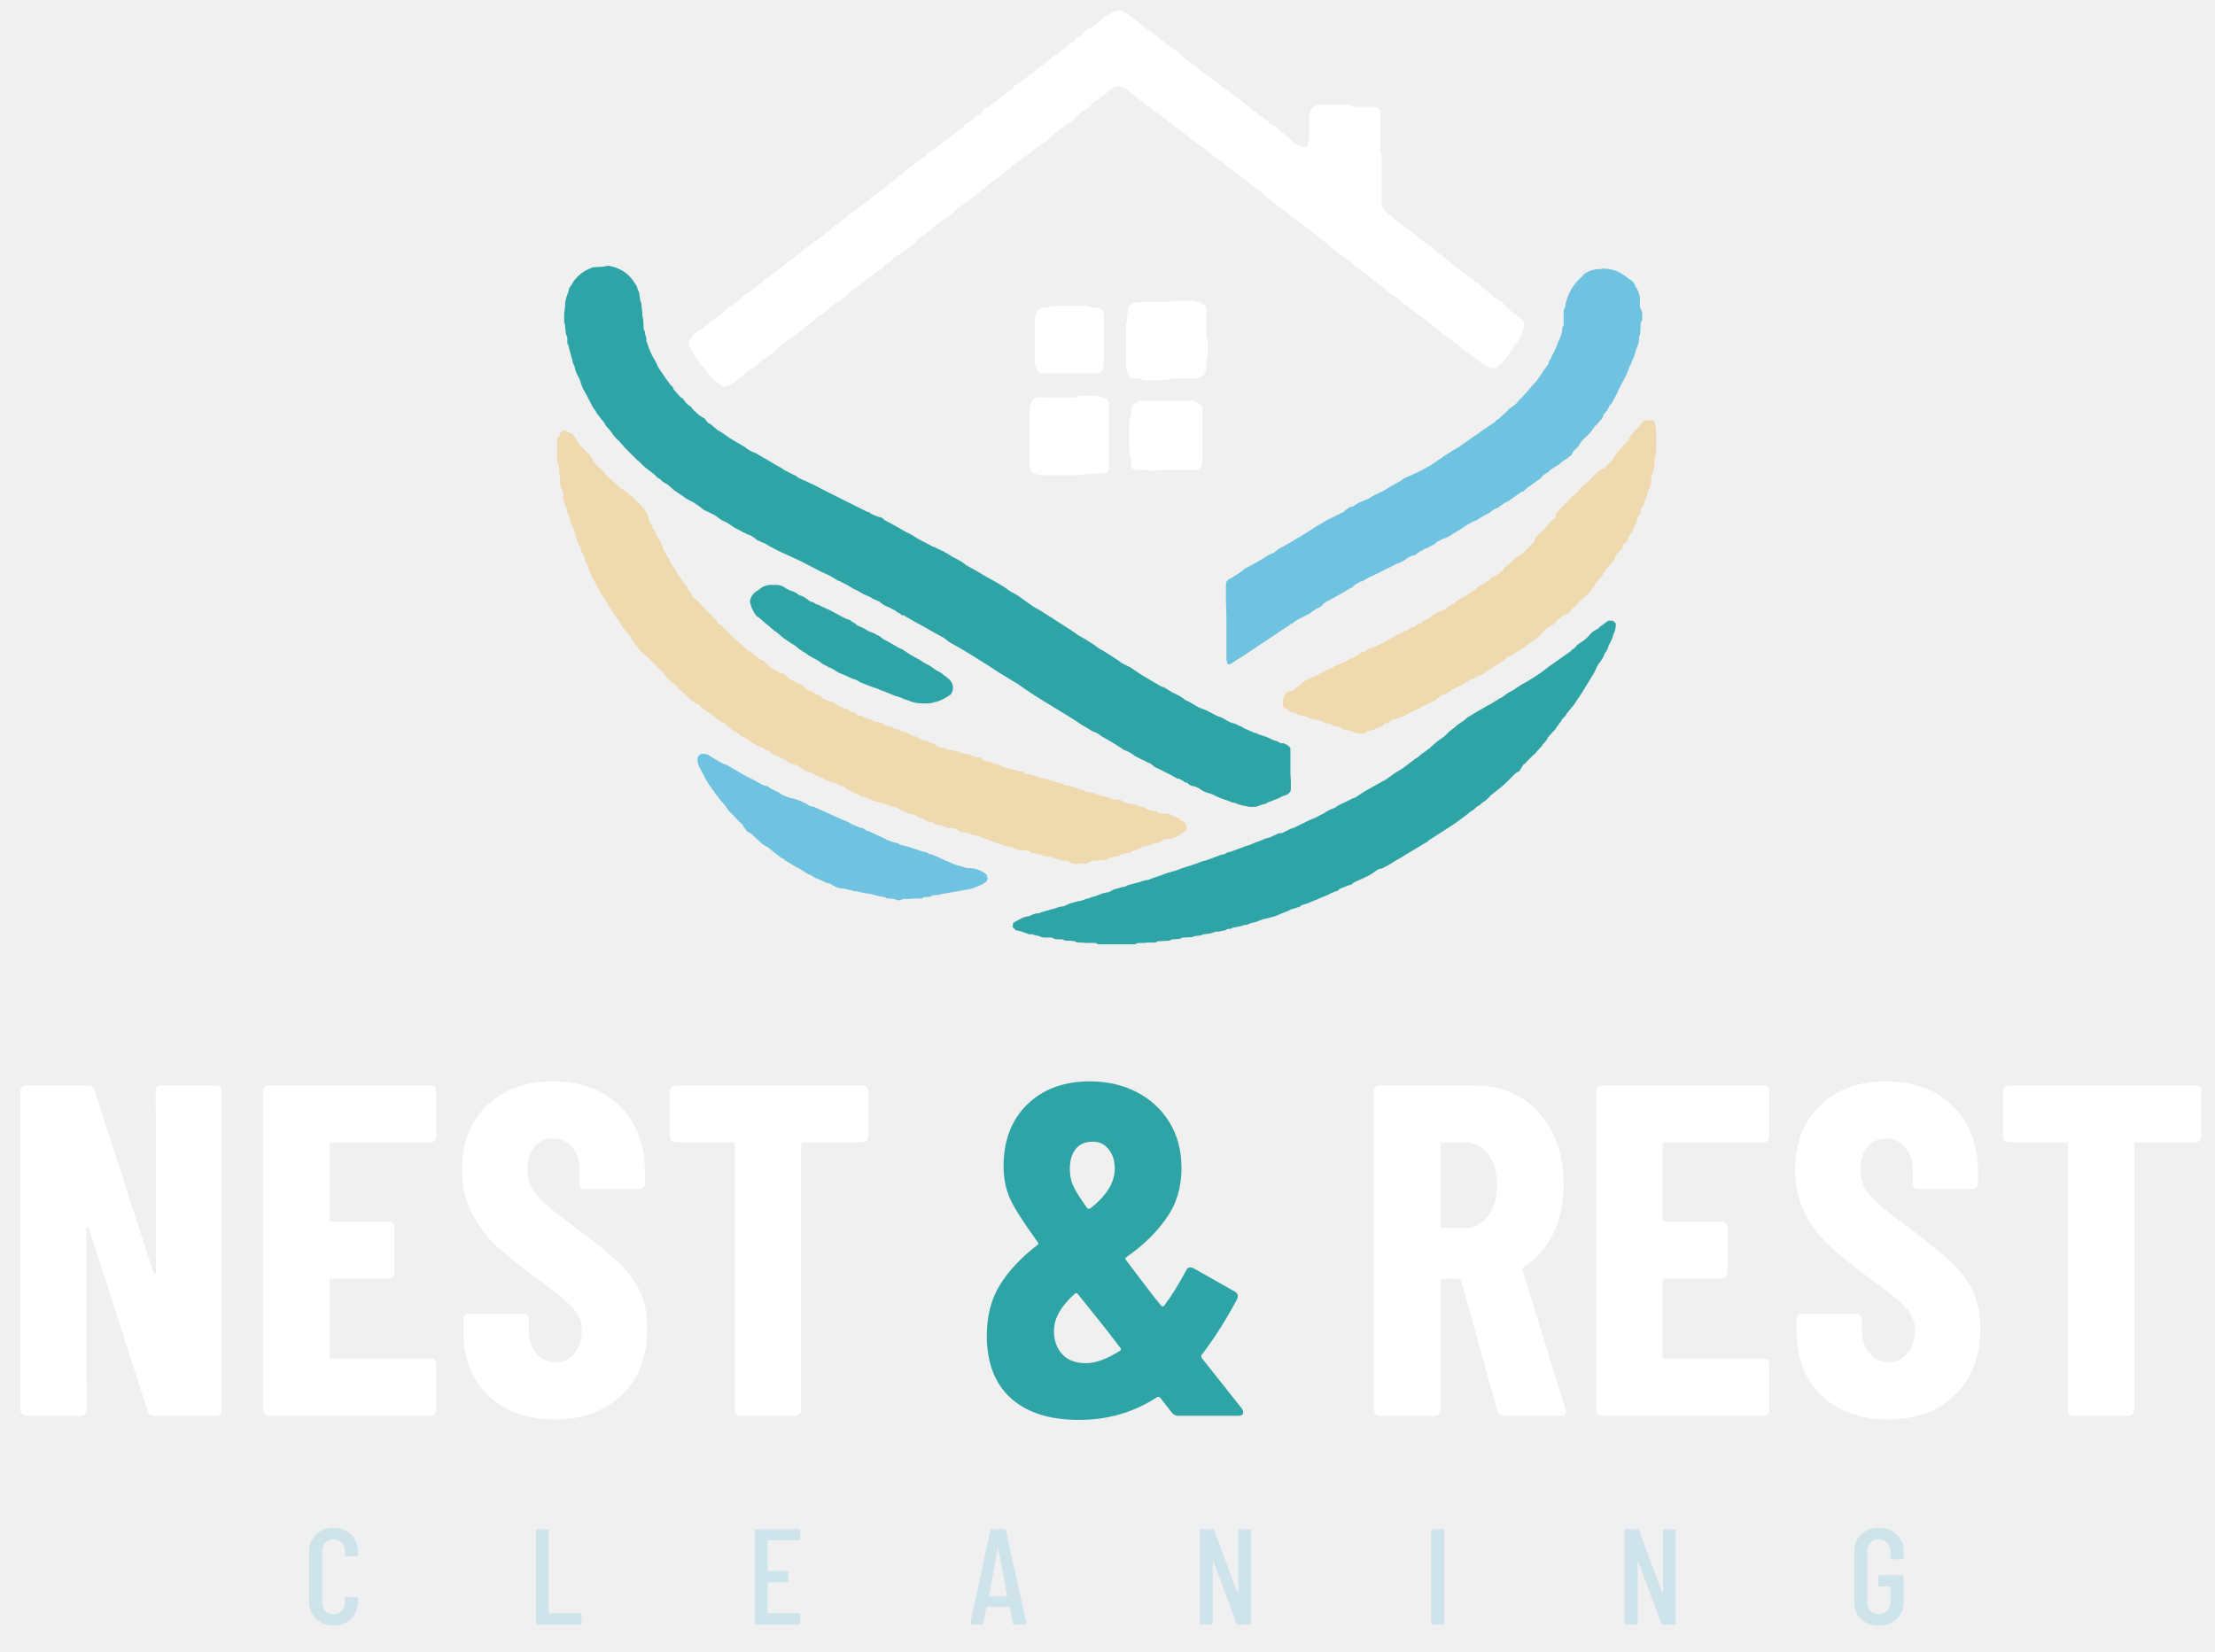
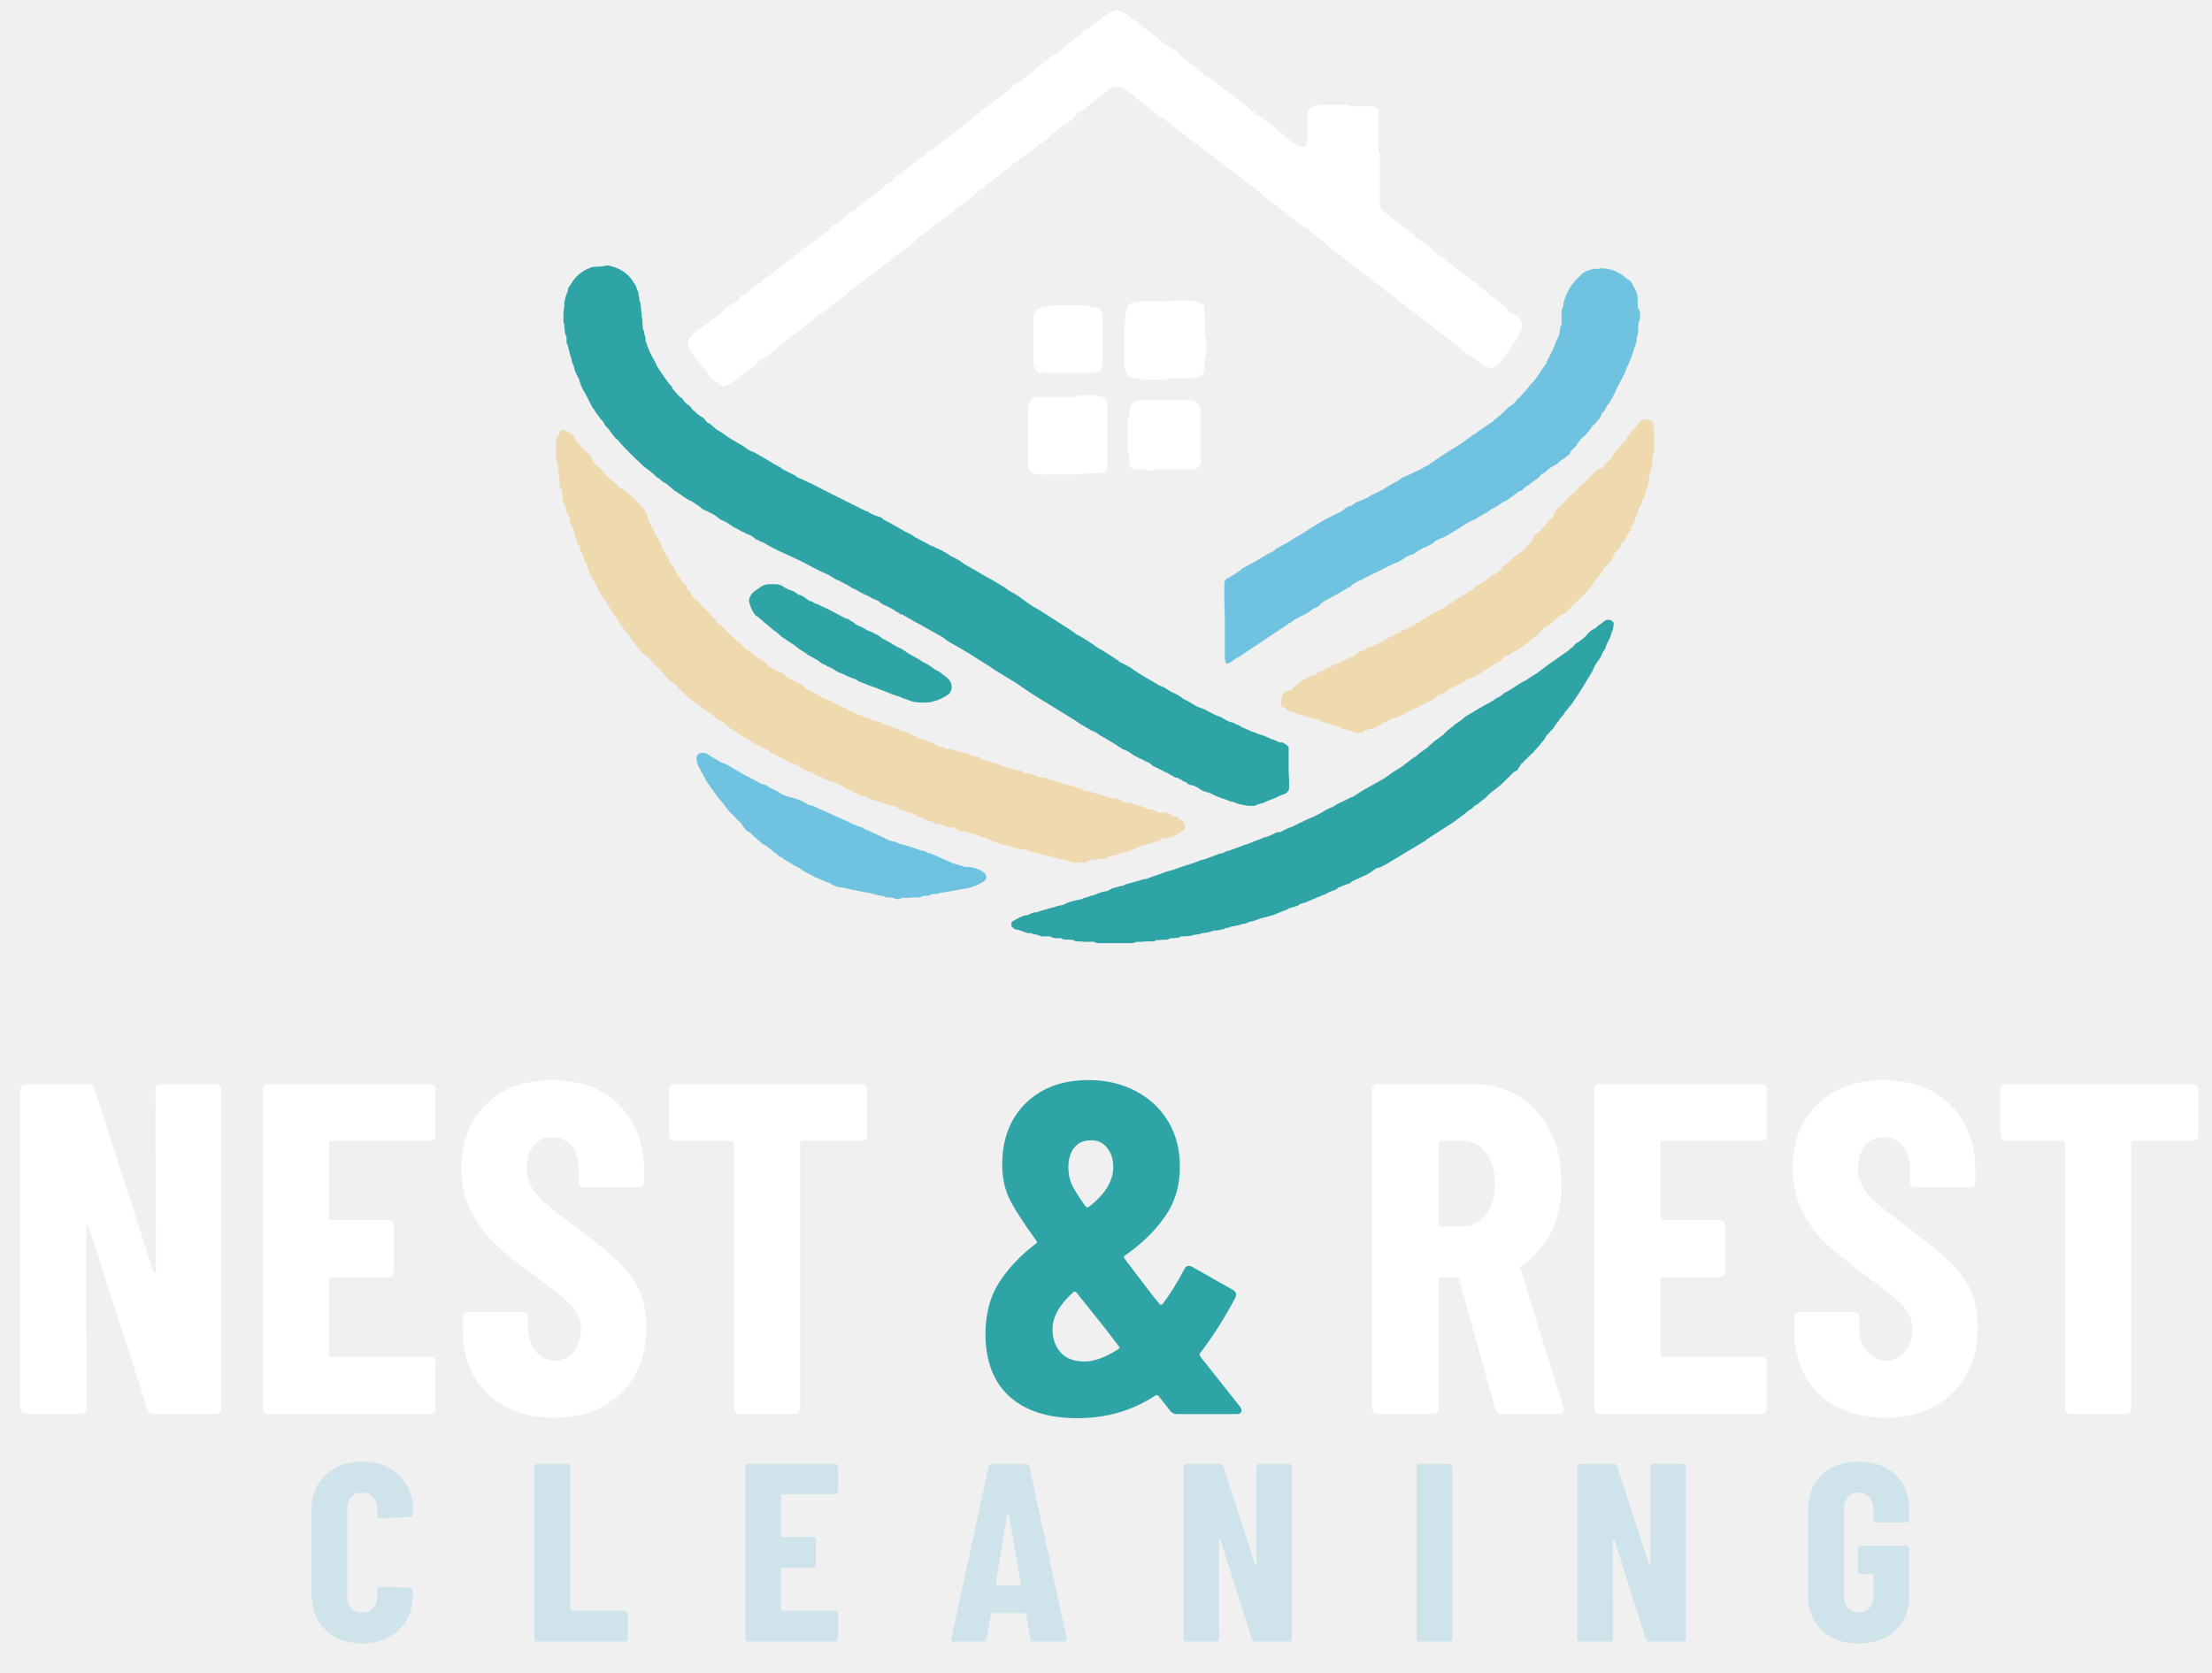
- <svg xmlns="http://www.w3.org/2000/svg" aria-label="Nest &amp; Rest Cleaning" viewBox="0 0 488 364">
+ <svg xmlns="http://www.w3.org/2000/svg" aria-label="Nest &amp; Rest Cleaning" viewBox="0 0 488 369">
  <path fill="#EFD9AE" d="M363.2 92.6h.5q.4 0 .8.3.4 1.3.4 2.5V98c0 2 0 2-.3 2.6l-.1 2q-.1.9-.5 1.8l-.2 1.1q0 1.4-.6 2.5-.4.7-.3 1.4l-.3.4q-.4.7-.4 1.4l-.7 1-.1 1-.4.5q-.4.7-.4 1.4l-.6 1q-.2.2-.2.5 0 .4-.3.7-.8 1-1 2l-.9.7-.2.9-1 .9q-.5.7-.7 1.5-.9 1.4-2 2.1v.4l-1 1.4q-.7.6-.9 1 0 .3-.4.3v.5q-.4.6-.9 1l-.2.4-.4.4-.4.4-.9.8-1.3 1.3-.8.8-.3.3q-.7 1-1.9 1.3l-1 .8a7 7 0 0 1-2.7 2l-.9 1.1q-1 1-2 1.7l-.3.2-1 .7-.8.6q-.6.5-1.3.8t-1.4 1h-.4q-.8.3-1 .8-1 .8-1.9 1.2l-1.1.8-1 .5-.5.4q-.4.5-1.3.6l-.5.4q-.3 0-.5.3c-.5 0-.5 0-1 .3q-1 .9-2.2 1.3l-.4.2c-1 .5-1 .5-1.3.5v.2l-.9.6-.4.2-.9.3q-.5.2-.9.7a4 4 0 0 1-1.8 1l-.4.2q-.6.5-1.1.5l-.4.3q-.6.5-1.2.5l-.4.3-1.1.5-.4.2q-.7.6-1.5.7l-.3.2-1 .3c-.6.1-.6.1-1.1.6q-.4.3-.7.2t-.7.6l-1.2.4-.4.3-1.7.4q-.1-.1-.7.5-1.7.2-2.9-.5l-.9-.2q-.8 0-1.4-.6l-1-.2q-.7 0-1.3-.6l-1-.1-1.4-.7-.9-.1a7 7 0 0 1-2.3-.8l-.6-.1q-1-.1-1.7-.7h-.5q-.7-.2-1-.7l-.8-.3q-.4-.4-.3-.9 0-1.6 1-2.6l1-.2.5-.2.4-.6.6-.3.3-.2q.5-.6 1.2-1l1.6-.8.4-.2q.6 0 .8-.3.4-.4 1.3-.6l.2-.2q.6-.4 1.6-.7l.5-.4.8-.3q1.3-.5 2.5-1.2l.6-.3q.3 0 .5-.2l.5-.3 1.1-.8 1-.2.2-.3q.7-.5 1.6-.6l1.4-.7.6-.2 1-.7.7-.4c.8-.3.8-.3 1.3-.7l.4-.2q.6 0 .8-.3.4-.4 1.3-.6l.2-.2q.6-.4 1.3-.5l.6-.6h.4l.7-.5c.4-.4.4-.4.8-.5q.6-.2 1.2-.8 1.2-.8 2.8-1.4l.6-.4q.6-.6 1.6-1l.3-.4 1-.6a6 6 0 0 0 2-1.2c.5-.4.5-.4 1.2-.6l.2-.4a4 4 0 0 1 1.6-1q1.1-.6 1.8-1.4l1.3-.7q.7-.4 1.3-1 .2-.6.5-.7l1.3-1q.8-1 2-1.6l1.6-1.4q.6-.8 1.4-1.4l.1-.4q.2-.7.7-1.2l.4-.4.4-.2.7-.8.3-.3.9-1.1q.5-.6 1.2-1l.2-1q.5-.7 1.2-1.3l.2-.2 1-1q0-.2.2-.3l1-1 1-.8.8-1 .3-.3 1-.8 2-2c.6-.6 1-1 2-1.2q.2-.5.8-1l1-1 .3-.6q.6-1 1.6-2l.2-.2q.5-.8 1.4-1.4v-.4l1-1.4 1-1 .5-.6.4-.5c.5-.5.6-.5 1.4-.5M124.7 95l.5.3.4.1c.9.4 1.1 1 1.5 1.8l.8 1 .8.9 1.1 1q.7.7 1 1.7l.8.9q.9.6 1.5 1.4.8 1.1 2 2l.7.6.4.4.6.6.4.1 2 1.6.2.2 1 1 .4.3.8 1q.2 0 .2.2c1 1 1 1.8 1.3 3l.5.6.3 1 .3.2.5 1.3.5.6q.7 1.2 1 2.5l.5.6.2.4q0 .4.6.8v.5l.4.8q.6.5 1 1.3a6 6 0 0 0 1.2 1.9l.3.6q0 .3.4.4.6.5.9 1.5l.5.3.1.4q.4 1 1 1.3.8.6 1.3 1.3l2 2 .6.7.4.4c.3.3.3.3.6 1q.5.1.8.4l.8.8.4.4.9.9.4.4.4.4 1.1.9.7.6q0 .3.4.4l.6.7h.4l1.5 1.2q.8.8 1.6 1l1.5 1.5 1.6.8.5.4h.4q.9.3 1.4 1.1.7.5 1.6.8l.5.4.4.1q.8.2 1.4 1 .8.6 1.5.8.1-.1.6.4l.3.1q.9.3 1.5 1l1.3.5q.8.1 1.5.7l2 1q.6 0 1.1.6l.4.1c.5.1.5.1.8.4q.8.5 1.5.5l.3.3 1.4.4.8.4c.2.2.2.2.9.2.9.1 1 .3 1.6.8l1.3.2 1 .6h.6l.9.6h.4a4 4 0 0 1 1.7.8l.9.2.6.4q.7.5 1.7.5l1 .6h.5l.7.5q.7.5 1.7.5l.5.3q.6.3 1.4.2l2.2.7 1.7.3.5.4.9.2c.8 0 .8 0 1.2.5q.8.5 1.8.4l.7.5h.4q.7.1 1.3.5 1 .5 2 .6l.6.2 1.4.4c.8 0 .8 0 1.3.6h.5q1 .1 2 .5.8.4 1.8.5c.6 0 .6 0 1.1.4l1.6.4q1 .2 2 .7h.7l2 .7.6.2c.4 0 .4 0 .9.5l.9.1q1.3.2 2.7.8l.7.1 1.2.4c.8.3.8.3 1.6.3.6 0 .6 0 1 .3q.6.5 1.4.6 1.3 0 2.2.6.7 0 1.3.3l1 .5.7.1c.7.1.7.1 1.2.4q.6.4 1.7.3 1-.2 1.9.7l1.2.3.3.5.4.1q.4.1.7.6c.2.6.4.7.1 1.4-1.2 1-2.6 2-4.1 2-1 0-1 .2-1.6.7l-1.1.2-.7.3-2 .5-1 .5-1.2.4-.4.3-1.8.4c-.7.2-.7.2-1 .5l-1.2.1q-.8.2-1.5.7h-.9l-1.5.2h-.8l-.5.3q-1 .6-2.2.2l-.4.2a5 5 0 0 1-2.4-.7l-1-.1-1.8-.5c-.5-.3-.7-.3-1.4-.3l-2.2-.6-1.1-.3c-.6-.1-.6-.1-1-.5h-1.1l-.3-.1h-.6l-2-.7-.8-.1-1.5-.5-.9-.3-2-.8-1-.3-.5-.3-1-.3c-.6 0-.6 0-1.2-.3q-.8-.4-1.8-.3l-.7-.4c-.6-.5-.8-.5-1.5-.5q-.9.1-1.8-.5c-.4-.2-.4-.2-.9-.2q-.8 0-1.4-.6h-.4a4 4 0 0 1-1.7-.8l-.9-.2-.6-.4q-.7-.5-1.7-.5l-1-.6h-.5l-.7-.5q-.7-.5-1.7-.5l-1-.4-1.3-.4q-1.5-.3-3-1.1l-1.5-.4-.3-.3-.5-.1-1-.6-.5-.2q-1-.3-1.3-.9l-1-.2-.3-.3-.8-.3q-1.3-.3-2.4-.9l-1-.5c-.6-.1-.6-.1-.8-.4q-.8-.5-1.5-.6-1.1-.4-2-1.2l-1-.4q-1.3-.3-2.1-1.1l-.6-.2c-.6-.2-.6-.2-1-.6l-.5-.1q-.9-.3-1.3-1l-1-.2-.4-.5-1.2-.4q-1.2-.6-2-1.3l-1.5-.8-.4-.2q-.4-.5-1-.8-1.2-.6-2-1.5l-.8-.6q-1-.4-1.7-1.2l-1-.7c-2-1.3-2-1.3-2.6-2l-.5-.2q-1.4-.8-2.2-1.8-.3 0-.3-.3-.7-.4-1-.9-.3 0-.4-.3l-.5-.7-.7-.5a6 6 0 0 1-2-2l-1-1.1q-1.2-1-2-2l-1.2-1.1a8 8 0 0 1-2.2-2.5l-.5-.5-.8-1.4-.6-.6q-1-1.2-1.7-2.4 0-.4-.5-.7l-1-1.6-.8-1.2-.3-.6-.5-.7-.2-.3q0-.2-.3-.4-.8-1.2-1.3-2.5l-.6-1q-1-1.7-1.5-3.6 0-.3-.2-.3-.5-.7-.5-1.7-.2 0-.3-.4-.5-.5-.5-1.5 0-.2-.3-.3-.3-.4-.5-1.3c-.8-2.8-.8-2.8-1.3-3.3l-.2-1.4c-.3-.7-.3-.7-.6-1l-.2-1.4-.5-.9-.2-.9c0-1.8 0-1.8-.6-2.5l-.1-1.3c0-1.3 0-1.3-.2-1.8v-.4q.1-1.3-.5-2.4v-4.4c0-.5 0-.5.4-.9l.3-.6q.1-1 1.3-.8" />
  <path fill="#6FC3E0" d="M353 59.2h.5q3 .1 5.4 2.3l.4.2q.7.5 1 1.3 0 .3.3.5.5 1 .7 2v2.2l.5 1.1v1.3c0 .5 0 .5-.3 1l-.1 1.4c0 1.1 0 1.1-.3 1.8v.6q-.1 1-.6 2l-.4 1.4-.9 2.2-.3.5q-.3 1.1-.9 2.2l-.2.4-.5.9-.7 1.4-.4.9-.2.4-1 1.8q-.4.3-.7 1t-1 1.3q-.1.6-.4 1l-1.3 1.5q-.2-.1-.4.4-.8 1.2-1.8 2.1-1 .8-1.6 2l-.9.9q-.4.3-.6 1l-1 .8-.8.5-1.2 1q-1.1.5-2 1.3l-.3.3-1 .6q-.5.8-1.3 1.2l-.8.6-.8.6-.4.2-1.1 1q-.4 0-.7.3l-2.8 2q-.3 0-.7.3l-1.4 1q-1 .3-1.8 1.1-1.5.7-2.8 1.6-1.4.5-2.8 1.5l-1.6 1-1 .6q-1.1.8-2.5 1.2l-.4.3-.4.1-.6.6-1.2.6-.5.3q-.5 0-1 .5l-.4.1-.4.3-1 .7q-.6 0-1 .3l-.3.1q-.7.6-1.5 1l-.6.3-.4.1-1.2.6-2.8 1.4-2.3 1.1-1.2.7-.6.2-.7.4a2 2 0 0 0-1 .8l-.8.4-2.2 1.3-2.6 1.4a4 4 0 0 0-1.4 1.2l-.8.4q-.7.3-1.5 1l-2.5 1.3q-.7.3-1.5 1-.4 0-.5.3l-1.7 1.1-9.3 6.2-.7.4c-1.4 1-1.4 1-2 1q-.4-1-.3-2v-8.5l-.1-3.3v-3.3c0-1 0-1 .5-1.6l1.2-.6q0-.2.4-.3l.3-.2.6-.4.6-.4.4-.4 2.6-1.4 1.7-1 1.1-.7c1.4-.6 1.4-.6 2-1.2l2.7-1.5 1.6-1 .6-.3 2.2-1.4 1.9-1.2 1.7-1 2.6-1.3.3-.1.4-.3q.4 0 .7-.4l1.1-.8.7-.2q.3 0 .5-.3l.6-.4 2.6-1.1q.8-.6 1.8-1l.6-.3.6-.3.4-.2 1.1-.7.7-.4 1.8-1 .5-.4 1-.5.3-.1 2.6-1.2.5-.3.4-.2.5-.3q.6-.2 1-.6l.8-.5.5-.4.7-.4.5-.4 1.4-.9 2.3-1.4 1.7-1.2 1.4-1 .8-.5.5-.4 1.2-.8 1.4-1 .8-.5q-.1-.2.4-.4l.6-.5q1.1-.9 2-1.9L334 89l1-1.2q.3 0 .3-.2l1.6-1.8.8-1q.8-.7 1.5-1.8l1-1.5 1-1.4q0-.4.2-.7l.4-.6q0-.3.3-.7.7-1.3 1.2-2.8l.4-.8q.5-1.1.5-2.2 0-.3.3-.5v-3.4l.4-.9V67q.9-3.8 3.9-6.3 0-.2.2-.3a6 6 0 0 1 3.9-1.1M155.8 166.2l1.1.7 2.2 1.3q1.3.4 2.4 1.2 2.5 1.5 5.3 2.9l.4.2q.7.5 1.6.7.4 0 .7.4l2.2 1.1.5.4q1.5.7 3 1 1.7.5 3.2 1.5l.9.2 1.8.8 4.4 2q1.4.5 2.3 1.1l1.8.7q.6 0 1.2.6l.9.3 3 1.4q1.4.8 3 1.1l.8.4 1.3.3 3.6 1.2q.7 0 1.3.5l.6.1 1.4.6 1.3.6 1.4.6q1 .5 2 .7l.7.2q.8.4 1.7.3 2.2.2 3.6 1.5l.2.8c-.2.8-.5.8-1.1 1.2l-.4.2a11 11 0 0 1-4 1.2l-1 .2-1.3.2-1 .2-1.4.2-.5.2-1.4.1-.5.3-1.4.1q-.2 0-.5.3h-1.6l-1 .1h-1.2c-.4 0-.4 0-.9.3q-.7 0-1.5-.3l-.8-.1c-.7 0-.7 0-1.2-.3l-1.3-.2-1.8-.5-1.4-.2-.9-.2q-.4 0-.7-.2c-.7 0-.7 0-1.2-.2l-1.3-.3-.3-.1h-.6q-1.3-.2-2.4-1l-1-.3-1.7-.8-.6-.2-.5-.3-.7-.4-.5-.2-.5-.3-1.2-.8-1-.5-2.5-1.5q.1-.2-.6-.4l-1.3-1-.4-.3-1.2-1-1.2-.7-2-1.8q-.6-.7-1.4-1l-.8-1q-.3-.7-1-1.2l-.4-.4-.9-1q-1-.8-1.8-2.1l-.4-.5q-.7-.7-1.2-1.5l-.6-.7-.5-.8q-.3-.2-.3-.4-1.1-1.4-1.8-3-.4-.5-.6-1.1a4 4 0 0 1-.7-2.7c.5-1 1.2-.8 2-.7" />
  <path fill="#2FA4A6" d="m134.3 58.6.8.2q3.2.9 4.8 3.7.5.6.6 1.3l.3.6.3 2 .2.5.2 2q0 .8.2 1.5l.1 1.7c0 .5 0 .5.3 1q0 .7.3 1.3v.8l.2.4a16 16 0 0 0 1.8 4l.3.6.2.5.3.5.8 1.2.9 1.3.9 1.2c.4.3.4.3.6.9l1.6 1.8.4.2.6.8q.6.7 1.2 1l.6.8.4.3q.8.9 2 1.5l.8 1 .6.3 1.4 1.2 1 .6 1.7 1.2 1.5.9 1.9 1.1q1 .9 2.3 1.3l1.7 1 .9.5 1.8 1.1 1.3.7.7.5 2.6 1.3.5.4 2 .9 1.3.6 2.7 1.4 3.2 1.6 6 3q.5 0 .6.3 1.3.7 2.6 1l.7.6 1.2.6 2.3 1.3 1.2.7q1.2.5 2.3 1.3l3.6 1.9q.4 0 .7.3l1.3.6q.3 0 .5.3l.5.2 1.2.8 1 .5q1.2.6 2 1.3l2.3 1.3 2.2 1.3 2 1.1 2 1.2 1.4 1q1.1.5 2.2 1.3l1.1.8 1.7 1.2 1.6.9 2.2 1.4 2 1.3 2.2 1.4 1.2.8.5.4 1.6.9 2.2 1.4q.8.7 2 1.3l2.2 1.4 1.2.8.5.4 2 1 1.9 1.3 2 1.2 1 .6 1.7 1 1 .4 1.6 1q1.4.6 2.4 1.3.4.4 1.2.7l2.2 1.3 1.6.6 2.3 1.2 1.3.5.7.4.5.3q.7.4 1.7.6l.7.4.4.1.8.5 2.3 1q.4 0 .8.3l.9.3q1.1.3 2.2.9l1.2.4.7.4h.7c1.1.6 1.1.6 1.4 1.1v5.4l.1 2v1.8q-.2.6-.8 1l-1.1.4-.8.4-2 .8-.3.1q-.6.4-1.3.5l-1.4.5h-1.4l-1-.2-.6-.1q-.9-.2-1.7-.6-.6 0-1.3-.4a19 19 0 0 1-3.7-1.5l-1-.3q-1-.3-1.7-.9c-1-.5-1-.5-1.7-.6q-.6-.2-1-.7-.5 0-.8-.3l-.4-.3q-.4 0-.5-.3h-.5l-1.6-.9-2-1-.6-.3-.4-.2-.3-.1-1-.8-.9-.4-.5-.3-.5-.2-1-.5-.4-.2-1-.7q-.8-.5-1.5-.7l-2-1.3-1.7-1-1.4-.8q-.8-.7-1.8-1l-2.7-1.6-1-.7-1.6-1-1.8-1.1-1.3-.8-1.8-1.1-1.3-.8-2.2-1.4-1.2-.8-1.7-1.2-1.5-.9-1.8-1.1-1.3-.8-1.8-1.2-1.3-.8-2.2-1.4-2.5-1.5-2.3-1.3-.5-.3-1-.8-2-1.1-2.3-1.3-.9-.5-1.3-.7-2.4-1.4-.6-.1q0-.2-.2-.3-.6-.2-1-.6l-1.5-.8q-1.2-.4-2-1.2l-1.6-.7-.4-.3-1.4-.6-1.8-1-.5-.2-1.3-.8-1.2-.6-.5-.3-.6-.2-.6-.4-1.2-.7-2-.9-4.2-2.2-5-2.3-1.9-1-1.2-.7-.6-.2-.5-.3-.4-.1-1-.8-1-.5q-.4 0-.6-.3l-.6-.2-1.2-.7-.5-.2-1.2-.8-.6-.4-1.3-.6-1.3-1-2-1-.5-.2-1-.8-1.5-1q-1.2-.5-2.2-1.3l-1.8-1.2-1.5-1.3-1-.6-.8-.7-.4-.2-.7-.7-1-.8q-1.2-.8-2.3-2l-.5-.4-1-1-1.6-1.6-.9-1-.5-.6q-1-.8-1.8-2.1l-.5-.6q-.6-.5-1-1.4l-.7-.8-.5-.7-.4-.5-.4-.7-.4-.5-1.6-3.1-.3-.5q-.7-1.2-1-2.5l-.4-.8q-.6-1-.8-2.2l-.4-.9-.1-.6-.4-1.3-.5-2-.2-.3V75c0-.7 0-.7-.3-1.3l-.2-1.6c0-.6 0-.6-.2-1v-2l.2-1.6v-.7q.2-1.3.7-2.4l.2-.9.7-1 .2-.4q1.6-2.3 4.4-3.2l1.8-.1c.7 0 1-.3 1.8-.2m36.1 70.3h.4q1.3-.1 2.4.8.7.4 1.7.7.7.3 1.2.8l.5.1.6.3 1.4 1q.4 0 .7.2l.6.4q.5 0 .8.3l2.2 1 2.6 1.4 1 .5.7.2.5.4q.7.3 1.1.8l1.2.5.7.4.7.4 1.5.6q.2.3.6.3l1.2.9 1 .5 2.2 1.3.9.4 1.8 1.2 2 1.1q1 .7 2.4 1.4l1.4 1q1 .4 1.8 1.2.3 0 .4.3 1 .6 1.3 1.7c.1.8.1 1.1-.4 2q-1.3 1-3 1.6l-.5.1q-1 .4-2.4.3h-.5q-1.7 0-3.1-.7l-.7-.2-.9-.4-1.3-.4-2.2-.9-1.1-.4-.4-.2-1.2-.4-2.6-1-1-.6q-1.1-.3-2.2-.9l-.5-.2-1-.4-1.3-.8-.8-.4q-.4 0-.5-.3-1-.3-1.7-1l-.7-.4-1.8-1-.5-.4q-1.3-.7-2.4-1.7l-.8-.5-1.2-.8-.6-.4-1.4-1.2-.6-.4-1.4-1.2-.5-.4-1.5-1.3-.6-.4a8 8 0 0 1-1.4-3.2q.3-1.5 1.6-2.3l.7-.5.6-.4q1-.5 2.3-.4" />
  <path fill="#2FA4A6" d="M355.3 136.8q.4.2.7.6 0 1.4-.5 2.3l-.3 1-.8 1.6-.2.7-.3.5-.4.6-.2.5-.3.6-.8 1.1-.4.7-.6 1.3-.8 1.3-1.1 1.8-.8 1.3-2 3q-.2 0-.3.3l-1 1.2-.2.4-1 1.1q0 .3-.2.4l-.9 1.2-.2.4-.7.7-.9 1q-.3.8-1.1 1.5l-.3.5-1.3 1.4q-.2.4-.5.5l-1.2 1.2-.5.5q-.1.3-.5.4l-1 1.6q-.6.2-1 .6l-1.6 1.6q-1.3 1.3-2.7 2.3l-1 .8q-.7.9-1.7 1.5l-.8.7q-.4.1-.8.5l-.4.4-.8.5-.7.6-1.6 1.2-1.1.8-5.9 3.8q-.1.3-.5.4l-2 1.2-1.5.9-2.3 1.4-.9.5q-1.5 1-3 1.7l-.6.1-.5.3-.7.5q-.8.6-1.8 1l-.4.2-.9.4-1.3.6q-.3.4-.7.5l-.4.1-2 .8-.2.3-1.6.6-.7.4-2 .8-.4.2-1.5.6-.4.2-1.6.5-.3.3-1.6.5-.4.1q-.6.4-1.3.6l-2.2.9-1.8.5q-.8.1-1.7.5t-1.8.5l-.9.4q-.6 0-1.3.3l-1.5.3q-.4 0-.8.3h-.4q-.4 0-.7.3l-1.5.3h-.6l-1.3.4-1.4.2q-.3 0-.5.2l-1.5.2-.5.2-1.7.1c-.5 0-.5 0-1 .3l-1.4.1c-.4 0-.4 0-1 .3l-1.9.1c-.6 0-.6 0-1.1.3H253l-1 .1h-1.2l-.9.3h-7.6c-.4 0-.4 0-.9-.3h-2.1l-1.1-.1h-.5c-.4 0-.4 0-1-.3l-1-.1c-1.1 0-1.1 0-1.6-.3h-1q-.8 0-1.4-.4h-1.1c-1 0-1 0-1.6-.3l-1.3-.3-.2-.1h-.7l-2-.7-1-.2-.7-.7.1-.9 1-.6.6-.3q.9-.5 1.9-.6l.9-.4.6-.2c.7 0 .7 0 1.3-.3l2.1-.6.8-.2q1-.4 2-.5l1.3-.6 1.8-.5q1-.1 1.7-.5.7-.1 1.3-.4 1-.2 1.8-.6 1-.4 2-.5l1.1-.6 1.8-.5c.7-.1.7-.1 1.2-.4l1.8-.5.8-.2q1-.4 2-.5l1-.4 1.2-.4 2.2-.8 1.8-.5 1.3-.5 2.2-.7 1.2-.4q.8-.4 1.8-.6l2.2-.8 1-.4 1-.2q.4-.4 1.2-.5l2.2-.8 1-.4 1-.3 1.2-.5 1.6-.6q.8-.4 1.5-.5l2.2-1h.6l1.8-.9.9-.3 2-1q.3 0 .4-.2l1.3-.6 1-.4 1.9-1q1-.7 2.4-1.2.8-.6 1.8-1l1-.5 1.2-.6.4-.1 1.5-1 1-.6 2.3-1.3 2-1.1 2.1-1.5 1.8-1.1 1.3-1 1.3-1c.6-.3.6-.3 1.2-.9l1.4-1 .8-.6q0-.2.3-.3l1-.9 1.8-1.3 1-1 1.3-1 .4-.4 1.5-1 .8-.7 2-1.2 2.4-1.4.8-.4 1.9-1.2.5-.2 1-.8 1.6-.9 1.8-1.2 1.3-.7 2.2-1.4.6-.4 1.3-1 .8-.6 2-1.4.7-.5 2-1.4q0-.2.3-.3.6-.4 1-1l1.2-.8q1-.7 1.8-1.7.7-.7 1.5-1l.5-.5 1.4-1c.5-.5.8-.3 1.4-.3" />
  <path fill="#FFF" d="M247.5 2.6q1.2.6 2.2 1.5l.8.5.7.7q.3 0 .4.3l1.2.9.4.2q.6.3 1.1 1h.4l.8.8 1.5 1.2 2 1.4.4.1.7.8 1 .8 1.5 1.3.5.2 1.4 1.3 1 .7.8.6 1.3.8q.9.6 1.6 1.4l1 .7q.4 0 .8.6l.4.3q.6.3 1.1.9l.4.1.8.8 1.6 1.1.7.7.4.2 1.2 1 .4.2 1.1.9q.3 0 .4.3l1.2.9.4.1.7.8 1 .7 1.2 1q.7.9 1.7 1.4l.5.2q.9.5 1.6.4.2 0 .4-.6.3-1.1.2-2.2v-3.9c0-.8.2-1 .5-1.7 1-.9 1.6-.9 2.8-.9h4.6c1.2 0 1.2 0 1.8.4h4.7q.8.1 1.3.8v8.6c0 .5 0 .5.3 1v9.6c0 2 0 2 .8 3.1L307 48l.8.7.4.1.8.8 1.5 1.2q.4 0 .8.6l.4.1.7.8 1.6 1.2.8.6.4.1.7.8q.7.7 1.6 1.2l.8.6.3.2.8.7 1 .8 1.5 1.3 1 .6.8.7.4.2 1.1 1h.4l.8.9c.5.5.5.5 1 .7l1.4 1.3 1 .7.9.6.2.1 2 2 1.6 1.1c1.2 1 1.2 1 1.3 1.8a9 9 0 0 1-2.2 4.7l-1.3 2a7 7 0 0 1-3 3c-1.5 0-2.5-.9-3.4-1.6l-.8-.6-2-1.4-.3-.2-1-.8q-.5-.7-1.3-1l-.8-.7-.4-.3-1.2-.9-.4-.2-.9-.8-.9-.8-1.4-1.1-1-.7-.8-.6-.4-.3-1.1-.9-.4-.2-1.2-1-.4-.2-.9-.8q-.6-.7-1.4-1l-.8-.7-.4-.2-.9-.8q-.6-.6-1.4-1l-.8-.7-.4-.2-1.1-1-.4-.2-1-.8-.8-.7q-1-.6-1.4-1.2l-1-.6-.8-.7-.4-.2-1.2-1-.4-.2-.9-.8-.9-.8q-.9-.5-1.4-1.1l-.5-.4q-1-.6-1.4-1.2l-1-.6-.9-.7-.3-.2-1.2-1-.4-.2c-.4-.2-.4-.2-.9-.8l-1.4-1-.8-.6q-.1-.3-.4-.3l-1.1-.9-.4-.3-1-.7-.8-.8-1.5-1.2-.5-.4q-.9-.5-1.4-1.1l-1-.7-2-1.6-.6-.4q-1-.6-1.4-1.2l-1-.6-2.1-1.7-1-.7-.8-.6-.4-.3-1.2-.9-.4-.2-.9-.8q-.6-.6-1.4-1-.4-.5-.8-.7l-.4-.2-1.1-1-.4-.2-1.2-1-.4-.2-1.1-.9-.4-.2-1.2-1-.4-.2-1.1-.9-.4-.3-1-.7q-.5-.6-1.3-1l-.4-.5q-1.2-.9-2.5-1.1c-1.1.1-2 1-2.7 1.7l-1 .7q-.3 0-.4.3-.4.5-.8.5l-.9.8q-.6.7-1.4 1.2-.4 0-.8.6l-.4.1-1 1q-.7.9-1.7 1.4-.3 0-.8.6l-.7.5q-.3 0-.4.3c-.4.4-.4.4-.8.5l-1 1q-.7.8-1.7 1.3-.4.2-.8.7-.3 0-.8.5l-.3.2-1.2 1-.4.2-1.2.9-.3.3-.8.5-1 .7q-.5.8-1.3 1.2-.2-.1-.6.4-.6.7-1.4 1.2-.3 0-.8.6l-.3.1-1 .8q-.6.7-1.4 1.2l-.5.4q-.6.6-1.4 1.1l-.8.7-.8.5-.3.2-.8.6-1 .7q-.5.8-1.3 1.2l-.8.6-.8.6-.4.2q-.4.5-.8.5l-.9.8q-.6.7-1.4 1.2l-.8.6-.3.1q-.9.6-1.3 1.2-.7.9-1.8 1.6-1 .5-2 1.4l-.4.1-.9.8q-.6.7-1.4 1.1l-.5.4q-.7.8-1.4 1.2l-.8.6-.8.6-.4.2q-.6.4-1.1 1l-.4.2-1.2.9-.4.2-.7.6-1 1-1.8 1.3-1.6 1.1q-.7.8-1.5 1.2l-.7.7h-.4c-.4.5-.4.5-1 .9q-.5.6-1.3 1.1-.1-.1-.6.4-.6.7-1.4 1.2l-.8.6-.7.5q-.3 0-.4.3l-1.2.9-.4.3-.7.5-1 1q-.8.8-1.8 1.3l-.7.6-.4.2-1 .7q-.5.8-1.3 1.2-1 .5-1.7 1.2t-1.4 1.1l-.8.7-.8.5-.6.3c-.7.3-.8.3-1.5.2l-.6-.5-.4-.3a7 7 0 0 1-2-1.9l-.8-1.2q-.8-.7-1.3-1.6l-.7-.8-1.1-1.8q0-.2-.3-.5-.2-.8-.1-1.5l.9-1q.1-.4.5-.6.7-.7 1.6-1l.7-.7.8-.5.4-.4 1.2-.8.3-.4.8-.5.8-.8q.7-.7 1.5-1l.8-.7.4-.2.8-.8q.7-.7 1.5-1l.8-.7.8-.5.4-.4.7-.5c.4-.2.4-.2.8-.8l1.6-1 .7-.6.8-.6.4-.3.8-.6c.4-.2.4-.2.8-.7q.7-.6 1.5-1 .4-.5.8-.7.1-.2.4-.3t.7-.8l1.6-1q.3-.4.8-.6.3-.4.7-.5l.4-.4 1.2-.8.4-.4.8-.5.7-.8q.7-.6 1.6-1l.7-.7.4-.2.8-.8q.7-.6 1.6-1l.7-.7.8-.5.4-.4.8-.5q.4-.2.7-.8l1.6-1 .8-.7.4-.2.7-.8 1.6-1q.1-.4.4-.5a4 4 0 0 1 1.5-1l.4-.6a4 4 0 0 1 1.6-1l.7-.7.8-.5.4-.4.8-.5q.4-.1.7-.8l1.6-1 .8-.6.7-.6q.3 0 .4-.3l1.2-.8.4-.4 1.1-.8.4-.4.8-.5c.4-.2.4-.2.8-.8l1.5-1 .4-.5a4 4 0 0 1 1.6-1l.4-.6a4 4 0 0 1 1.5-1l.8-.6q.3-.4.8-.6l.3-.3.8-.6q.4-.1.8-.7.7-.6 1.5-1l.4-.6a4 4 0 0 1 1.6-1l.8-.7.7-.5.4-.4.8-.5c.4-.2.4-.2.8-.8l1.5-1 1.6-1.3a4 4 0 0 1 1.5-1l.8-.7.4-.2.8-.8q.7-.7 1.5-1l.4-.5a4 4 0 0 1 1.5-1l.4-.6a4 4 0 0 1 1.6-1l.8-.7.7-.5 1.5-1.2 1.6-.9q.3 0 .5-.3c.8-.3 1.2-.2 2 0" />
  <path fill="#FFF" d="M259 66.3h3.6l1 .2.7.1c.7.3.9.4 1.4 1l.1 1.6v4.3q0 .8.3 1.5v2.2c0 1.2 0 1.2-.3 1.7l-.1 2q.1 1.2-.7 2-1 .6-2.3.5h-3.9q-.8 0-1.5.3l-1.3.1h-3.9l-1-.4h-.9c-1 0-1 0-1.3-.4q-.8-1-.8-2.3v-9l.2-1.2v-.8l.2-1v-.6c.3-.7.3-.7.8-1l.5-.3.3-.2h1.4l.5-.2.4.1h3.7l.7.1zm-26.8 1.1h7.3c.4 0 .4 0 .9.3l.8.1c.7 0 .9 0 1.5.4.5.6.5.9.5 1.8v10.2q0 1-.6 1.7-.9.5-1.7.4h-11.2l-1-.4q-.8-1-.7-2.2v-8.3q-.2-1.6.6-3 1-.7 2.4-.7.6-.4 1.2-.3m6.4 19.8h2.7l1 .2.7.2c.6 0 .6 0 1 .6q0 .4.3.5v13.8q.1.9-.4 1.6c-.4.3-.8.1-1.3.3h-3l-.9.2-1 .1h-7.3q-1.6.2-3-.6-.7-1-.6-2.2V90q.2-1.2 1-2.2 1.2-.4 2.5-.2h6.5q.8-.4 1.8-.4m13.4 1.1h10.9q1.3.4 2 1.5v12.1q0 .8-.8 1.4-.5.4-1.1.3h-8l-.9.2c-.8 0-.8 0-1.2-.2H251q-.7.1-1.5-.4-.4-.6-.3-1.4c0-1 0-1-.3-1.7l-.1-.8v-6.8l.4-1v-.7q0-1.3 1-2c.7-.5 1-.5 1.7-.5M35.5 239.2h12.1q.5 0 .9.3.3.4.3.9v70.3q0 .5-.3.9-.4.4-.9.4H33.9q-1.1 0-1.4-1.1l-12.9-40.2q-.1-.3-.4-.3-.2.1-.2.4l.1 39.9q0 .5-.4.9-.3.4-.9.4h-12q-.5 0-.9-.4t-.4-.9v-70.3q0-.5.4-.9.4-.3.9-.3h13.6q1 0 1.4 1l13 40.2q.1.4.3.3.3-.1.3-.4l-.1-39.9q0-.5.3-.9.4-.3.9-.3m59.4 12.5H73.2q-.6 0-.6.6v16.4q0 .5.6.5h12.4q.6 0 .9.4.4.3.4.9v10q0 .6-.4.9-.3.4-.9.4H73.2q-.6 0-.6.5v16.5q0 .6.6.6h21.7q.5 0 .9.3.3.4.3.9v10.1q0 .5-.3.9-.4.4-.9.4H59.2q-.5 0-.9-.4-.3-.4-.3-.9v-70.3q0-.5.3-.9.4-.3.9-.3h35.7q.5 0 .9.3.3.4.3.9v10.1q0 .5-.3.9-.4.3-.9.3m7.2 42.1v-3.1q0-.5.3-.8.4-.4.9-.4h12q.5 0 .9.4.3.3.3.8v2.3q0 3.2 1.7 5.2t4.2 2 4.1-1.9 1.7-4.9-2.1-5.3-8.1-6.6q-5.2-3.8-8.4-6.7t-5.5-7.2q-2.3-4.2-2.3-9.8 0-8.9 5.5-14.2t14.5-5.3q9.2 0 14.8 5.5 5.5 5.5 5.5 14.5v2.5q0 .5-.3.9-.4.3-.9.3h-12q-.5 0-.9-.3-.3-.4-.3-.9V258q0-3.2-1.6-5.2-1.7-1.9-4.3-1.9t-4 1.8q-1.6 1.8-1.6 5.1 0 3.1 2 5.5t7.8 6.6q6.4 4.8 9.7 7.8 3.3 2.9 5.1 6.5t1.8 8.6q0 9.2-5.6 14.6t-14.7 5.4q-6.1 0-10.7-2.4t-7-6.7q-2.5-4.3-2.5-9.9m89.2-53.4v10.1q0 .5-.4.9-.3.3-.8.3h-13q-.6 0-.6.6v58.4q0 .5-.3.9-.4.4-.9.4h-12.2q-.5 0-.9-.4-.3-.4-.3-.9v-58.4q0-.6-.5-.6h-12.5q-.5 0-.9-.3-.4-.4-.4-.9v-10.1q0-.5.4-.9.4-.3.9-.3h41.2q.5 0 .8.3.4.4.4.9m138.6 70.5-8-28.7q-.2-.4-.5-.4h-3.5q-.5 0-.5.5v28.4q0 .5-.4.9t-.9.4h-12.2q-.5 0-.8-.4t-.4-.9v-70.3q0-.5.4-.9.3-.3.8-.3H325q5.7 0 10.1 2.7 4.5 2.8 7 7.8 2.4 4.9 2.4 11.4 0 6.1-2.3 10.8-2.4 4.7-6.5 7.3l-.3.3q-.2.1 0 .3l9.5 30.7.1.4q0 1.1-1.1 1.1h-12.5q-1.1 0-1.5-1.1m-12.5-58.6V270q0 .6.5.6h4.7q3.2 0 5.2-2.6 2-2.5 2-6.8 0-4.4-2-6.9-2-2.6-5.2-2.6h-4.7q-.5 0-.5.6m71.2-.6h-21.7q-.6 0-.6.6v16.4q0 .5.6.5h12.4q.6 0 .9.4.4.3.4.9v10q0 .6-.4.9-.3.4-.9.4h-12.4q-.6 0-.6.5v16.5q0 .6.6.6h21.7q.5 0 .9.3.3.4.3.9v10.1q0 .5-.3.9-.4.4-.9.4h-35.7q-.5 0-.9-.4-.3-.4-.3-.9v-70.3q0-.5.3-.9.4-.3.9-.3h35.7q.5 0 .9.3.3.4.3.9v10.1q0 .5-.3.9-.4.3-.9.3m7.2 42.1v-3.1q0-.5.3-.8.4-.4.9-.4h12q.5 0 .9.4.3.3.3.8v2.3q0 3.2 1.7 5.2t4.2 2 4.1-1.9 1.7-4.9-2.1-5.3-8.1-6.6q-5.2-3.8-8.4-6.7t-5.5-7.2q-2.3-4.2-2.3-9.8 0-8.9 5.5-14.2t14.5-5.3q9.2 0 14.8 5.5 5.5 5.5 5.5 14.5v2.5q0 .5-.3.9-.4.3-.9.3h-12q-.5 0-.9-.3-.3-.4-.3-.9V258q0-3.2-1.7-5.2-1.6-1.9-4.2-1.9-2.5 0-4 1.8-1.6 1.8-1.6 5.1 0 3.1 2 5.5t7.8 6.6q6.4 4.8 9.7 7.8 3.3 2.9 5.1 6.5t1.8 8.6q0 9.2-5.6 14.6t-14.7 5.4q-6.1 0-10.7-2.4t-7-6.7-2.5-9.9m89.2-53.4v10.1q0 .5-.4.9-.3.3-.8.3h-13q-.6 0-.6.6v58.4q0 .5-.3.9-.4.4-.9.4h-12.2q-.5 0-.9-.4-.3-.4-.3-.9v-58.4q0-.6-.5-.6h-12.5q-.5 0-.9-.3-.4-.4-.4-.9v-10.1q0-.5.4-.9.4-.3.9-.3h41.2q.5 0 .8.3.4.4.4.9" />
  <path fill="#2FA4A6" d="M273.9 311.2q0 .8-1.1.8h-13.2q-.9 0-1.5-.8l-2.5-3.2q-.3-.3-.7-.1-7.6 5-17.2 5t-14.9-4.7-5.4-13.7q0-6.8 3-11.5 2.9-4.6 8.1-8.6.5-.3.1-.7-4.7-6.5-6.1-9.6-1.4-3.2-1.4-7.1 0-8.5 5.2-13.6t13.9-5.1q5.7 0 10.3 2.4t7.2 6.7 2.6 10q0 6.4-3.3 11-3.2 4.7-8.8 8.6-.5.3-.1.7l2.8 3.7 3.2 4.2 1.7 2.1q.4.4.7 0 2.3-3 4.8-7.7.5-1.1 1.7-.5l9 5.1q1.1.6.5 1.8-3.7 6.9-7.7 12.1-.3.3 0 .8l8.8 11.1q.3.4.3.8m-38.2-53.6q0 1.8.6 3.4.7 1.7 3.2 5.2.3.3.7.1 5.4-4.2 5.4-8.8 0-2.6-1.4-4.3t-3.6-1.6q-2.3 0-3.6 1.6t-1.3 4.4m11 40.1q.5-.4.1-.7l-2.9-3.8-6.4-8q-.3-.4-.7-.1-4.6 4.1-4.6 8.2 0 3.1 1.8 5.1t5.3 2q3.1 0 7.4-2.7" />
-   <path fill="#CFE3EA" d="M68.1 352.8v-10.7q0-2.4 1.5-3.9 1.4-1.5 3.9-1.5 2.4 0 3.9 1.5t1.5 3.9v.5q0 .3-.3.3l-2.3.1q-.3 0-.3-.3v-.8q0-1.2-.7-1.9-.7-.8-1.8-.8t-1.9.8q-.6.7-.6 1.9V353q0 1.2.6 2 .7.7 1.9.7t1.8-.7q.7-.8.7-2v-.8q0-.3.3-.3l2.3.1q.3 0 .3.3v.5q0 2.4-1.5 3.9t-3.9 1.5-3.9-1.5-1.5-3.9m50 4.9v-20.4q0-.3.3-.3h2.2q.3 0 .3.3v18q0 .2.2.2h6.7q.3 0 .3.3v1.9q0 .3-.3.3h-9.4q-.3 0-.3-.3m57.9-18.3h-6.7q-.2 0-.2.2v6.5l.2.1h4.1q.3 0 .3.3v1.9q0 .3-.3.3h-4.1l-.2.1v6.5q0 .2.2.2h6.7q.3 0 .3.3v1.9q0 .3-.3.3h-9.4q-.3 0-.3-.3v-20.4q0-.3.3-.3h9.4q.3 0 .3.3v1.8q0 .3-.3.3m47.1 18.3-.6-3.5-.1-.1h-5.1v.1l-.7 3.5q0 .3-.3.3H214l-.2-.1v-.3l4.4-20.4q.1-.2.4-.2h2.6q.3 0 .4.2l4.5 20.4v.1q0 .3-.3.3h-2.4q-.2 0-.3-.3m-5.2-5.9h4v-.1l-2-10.6-.1-.1v.1zm55.2-14.8h2.2q.3 0 .3.3v20.4q0 .3-.3.3h-2.6q-.2 0-.3-.3l-5.1-13.7q0-.1-.1 0v13.7q0 .3-.3.3h-2.3q-.3 0-.3-.3v-20.4q0-.3.3-.3h2.6q.2 0 .3.2l5.1 13.7.1.1.1-.1v-13.6q0-.3.3-.3m42.2 20.7v-20.4q0-.3.3-.3h2.3q.3 0 .3.3v20.4q0 .3-.3.3h-2.3q-.3 0-.3-.3m51.4-20.7h2.2q.3 0 .3.3v20.4q0 .3-.3.3h-2.5q-.3 0-.4-.3l-5.1-13.7q0-.1-.1 0v13.7q0 .3-.3.3h-2.3q-.3 0-.3-.3v-20.4q0-.3.3-.3h2.6q.2 0 .3.2l5.1 13.7.1.1.1-.1v-13.6q0-.3.3-.3m41.8 15.9V342q0-2.4 1.5-3.8 1.5-1.5 3.9-1.5 2.5 0 4 1.5 1.5 1.4 1.5 3.8v1.3q0 .3-.3.3h-2.3q-.3 0-.3-.3v-1.4q0-1.2-.7-1.9-.7-.8-1.9-.8t-1.8.8q-.7.7-.7 1.9V353q0 1.2.7 2 .7.7 1.8.7t1.9-.7q.7-.8.7-2v-3.3l-.1-.1h-2.3q-.3 0-.3-.3v-1.9q0-.3.3-.3h5q.3 0 .3.3v5.5q0 2.4-1.5 3.9-1.5 1.4-4 1.4-2.4 0-3.9-1.4-1.5-1.5-1.5-3.9" />
+   <path fill="#CFE3EA" d="M68.7 351.6V333.4Q68.7 328.4 71.8 325.5Q74.9 322.5 79.9 322.5Q85.0 322.5 88.0 325.5Q91.1 328.4 91.1 333.4V334.0Q91.1 334.3 90.9 334.5Q90.7 334.7 90.4 334.7L83.9 335.0Q83.2 335.0 83.2 334.4V332.9Q83.2 331.3 82.3 330.3Q81.4 329.3 79.9 329.3Q78.4 329.3 77.5 330.3Q76.6 331.3 76.6 332.9V352.2Q76.6 353.9 77.5 354.8Q78.4 355.8 79.9 355.8Q81.4 355.8 82.3 354.8Q83.2 353.9 83.2 352.2V350.7Q83.2 350.4 83.4 350.2Q83.6 350.1 83.9 350.1L90.4 350.3Q90.7 350.3 90.9 350.5Q91.1 350.7 91.1 351.0V351.6Q91.1 356.6 88.0 359.6Q84.9 362.6 79.9 362.6Q74.9 362.6 71.8 359.6Q68.7 356.6 68.7 351.6Z M117.9 361.5V323.6Q117.9 323.3 118.1 323.1Q118.3 323.0 118.6 323.0H125.1Q125.4 323.0 125.6 323.1Q125.8 323.3 125.8 323.6V355.1Q125.8 355.4 126.1 355.4H137.8Q138.1 355.4 138.3 355.6Q138.5 355.8 138.5 356.0V361.5Q138.5 361.8 138.3 362.0Q138.1 362.2 137.8 362.2H118.6Q118.3 362.2 118.1 362.0Q117.9 361.8 117.9 361.5Z M184.3 329.7H172.6Q172.3 329.7 172.3 330.0V338.9Q172.3 339.1 172.6 339.1H179.3Q179.6 339.1 179.8 339.3Q180.0 339.5 180.0 339.8V345.2Q180.0 345.5 179.8 345.7Q179.6 345.9 179.3 345.9H172.6Q172.3 345.9 172.3 346.2V355.1Q172.3 355.4 172.6 355.4H184.3Q184.5 355.4 184.7 355.6Q184.9 355.8 184.9 356.0V361.5Q184.9 361.8 184.7 362.0Q184.5 362.2 184.3 362.2H165.1Q164.8 362.2 164.6 362.0Q164.4 361.8 164.4 361.5V323.6Q164.4 323.3 164.6 323.1Q164.8 323.0 165.1 323.0H184.3Q184.5 323.0 184.7 323.1Q184.9 323.3 184.9 323.6V329.1Q184.9 329.3 184.7 329.5Q184.5 329.7 184.3 329.7Z M227.3 361.5 226.4 356.2Q226.4 355.9 226.0 355.9H218.9Q218.6 355.9 218.6 356.2L217.7 361.5Q217.6 362.2 217.0 362.2H210.4Q209.7 362.2 209.9 361.4L218.1 323.6Q218.2 323.0 218.8 323.0H226.4Q227.0 323.0 227.1 323.6L235.3 361.4L235.3 361.6Q235.3 362.2 234.7 362.2H228.0Q227.3 362.2 227.3 361.5ZM219.9 349.8H225.0Q225.3 349.8 225.2 349.5L222.6 334.2Q222.5 334.0 222.4 334.0Q222.3 334.0 222.2 334.2L219.7 349.5Q219.7 349.8 219.9 349.8Z M277.8 323.0H284.3Q284.6 323.0 284.8 323.1Q285.0 323.3 285.0 323.6V361.5Q285.0 361.8 284.8 362.0Q284.6 362.2 284.3 362.2H276.9Q276.4 362.2 276.2 361.6L269.3 339.9Q269.2 339.8 269.1 339.8Q268.9 339.8 268.9 340.0L269.0 361.5Q269.0 361.8 268.8 362.0Q268.6 362.2 268.3 362.2H261.8Q261.5 362.2 261.3 362.0Q261.1 361.8 261.1 361.5V323.6Q261.1 323.3 261.3 323.1Q261.5 323.0 261.8 323.0H269.2Q269.7 323.0 269.9 323.5L276.9 345.2Q276.9 345.4 277.1 345.3Q277.2 345.3 277.2 345.1L277.2 323.6Q277.2 323.3 277.4 323.1Q277.6 323.0 277.8 323.0Z M312.5 361.5V323.6Q312.5 323.3 312.7 323.1Q312.9 323.0 313.2 323.0H319.8Q320.0 323.0 320.2 323.1Q320.4 323.3 320.4 323.6V361.5Q320.4 361.8 320.2 362.0Q320.0 362.2 319.8 362.2H313.2Q312.9 362.2 312.7 362.0Q312.5 361.8 312.5 361.5Z M364.7 323.0H371.2Q371.5 323.0 371.7 323.1Q371.9 323.3 371.9 323.6V361.5Q371.9 361.8 371.7 362.0Q371.5 362.2 371.2 362.2H363.8Q363.3 362.2 363.1 361.6L356.2 339.9Q356.1 339.8 356.0 339.8Q355.8 339.8 355.8 340.0L355.9 361.5Q355.9 361.8 355.7 362.0Q355.5 362.2 355.2 362.2H348.7Q348.4 362.2 348.2 362.0Q348.0 361.8 348.0 361.5V323.6Q348.0 323.3 348.2 323.1Q348.4 323.0 348.7 323.0H356.1Q356.6 323.0 356.8 323.5L363.8 345.2Q363.8 345.4 364.0 345.3Q364.1 345.3 364.1 345.1L364.1 323.6Q364.1 323.3 364.3 323.1Q364.5 323.0 364.7 323.0Z M398.9 352.0V333.1Q398.9 328.3 401.9 325.4Q405.0 322.5 410.0 322.5Q415.1 322.5 418.2 325.4Q421.2 328.3 421.2 333.1V335.3Q421.2 335.5 421.0 335.7Q420.8 335.9 420.6 335.9H414.0Q413.7 335.9 413.5 335.7Q413.3 335.5 413.3 335.3V333.0Q413.3 331.4 412.4 330.3Q411.5 329.3 410.0 329.3Q408.6 329.3 407.7 330.3Q406.8 331.4 406.8 333.0V352.1Q406.8 353.8 407.7 354.8Q408.6 355.8 410.0 355.8Q411.5 355.8 412.4 354.8Q413.3 353.8 413.3 352.1V347.6Q413.3 347.3 413.1 347.3H410.6Q410.3 347.3 410.1 347.1Q409.9 346.9 409.9 346.6V341.7Q409.9 341.4 410.1 341.2Q410.3 341.0 410.6 341.0H420.6Q420.8 341.0 421.0 341.2Q421.2 341.4 421.2 341.7V352.0Q421.2 356.8 418.2 359.7Q415.1 362.6 410.0 362.6Q405.0 362.6 401.9 359.7Q398.9 356.8 398.9 352.0Z" />
</svg>
